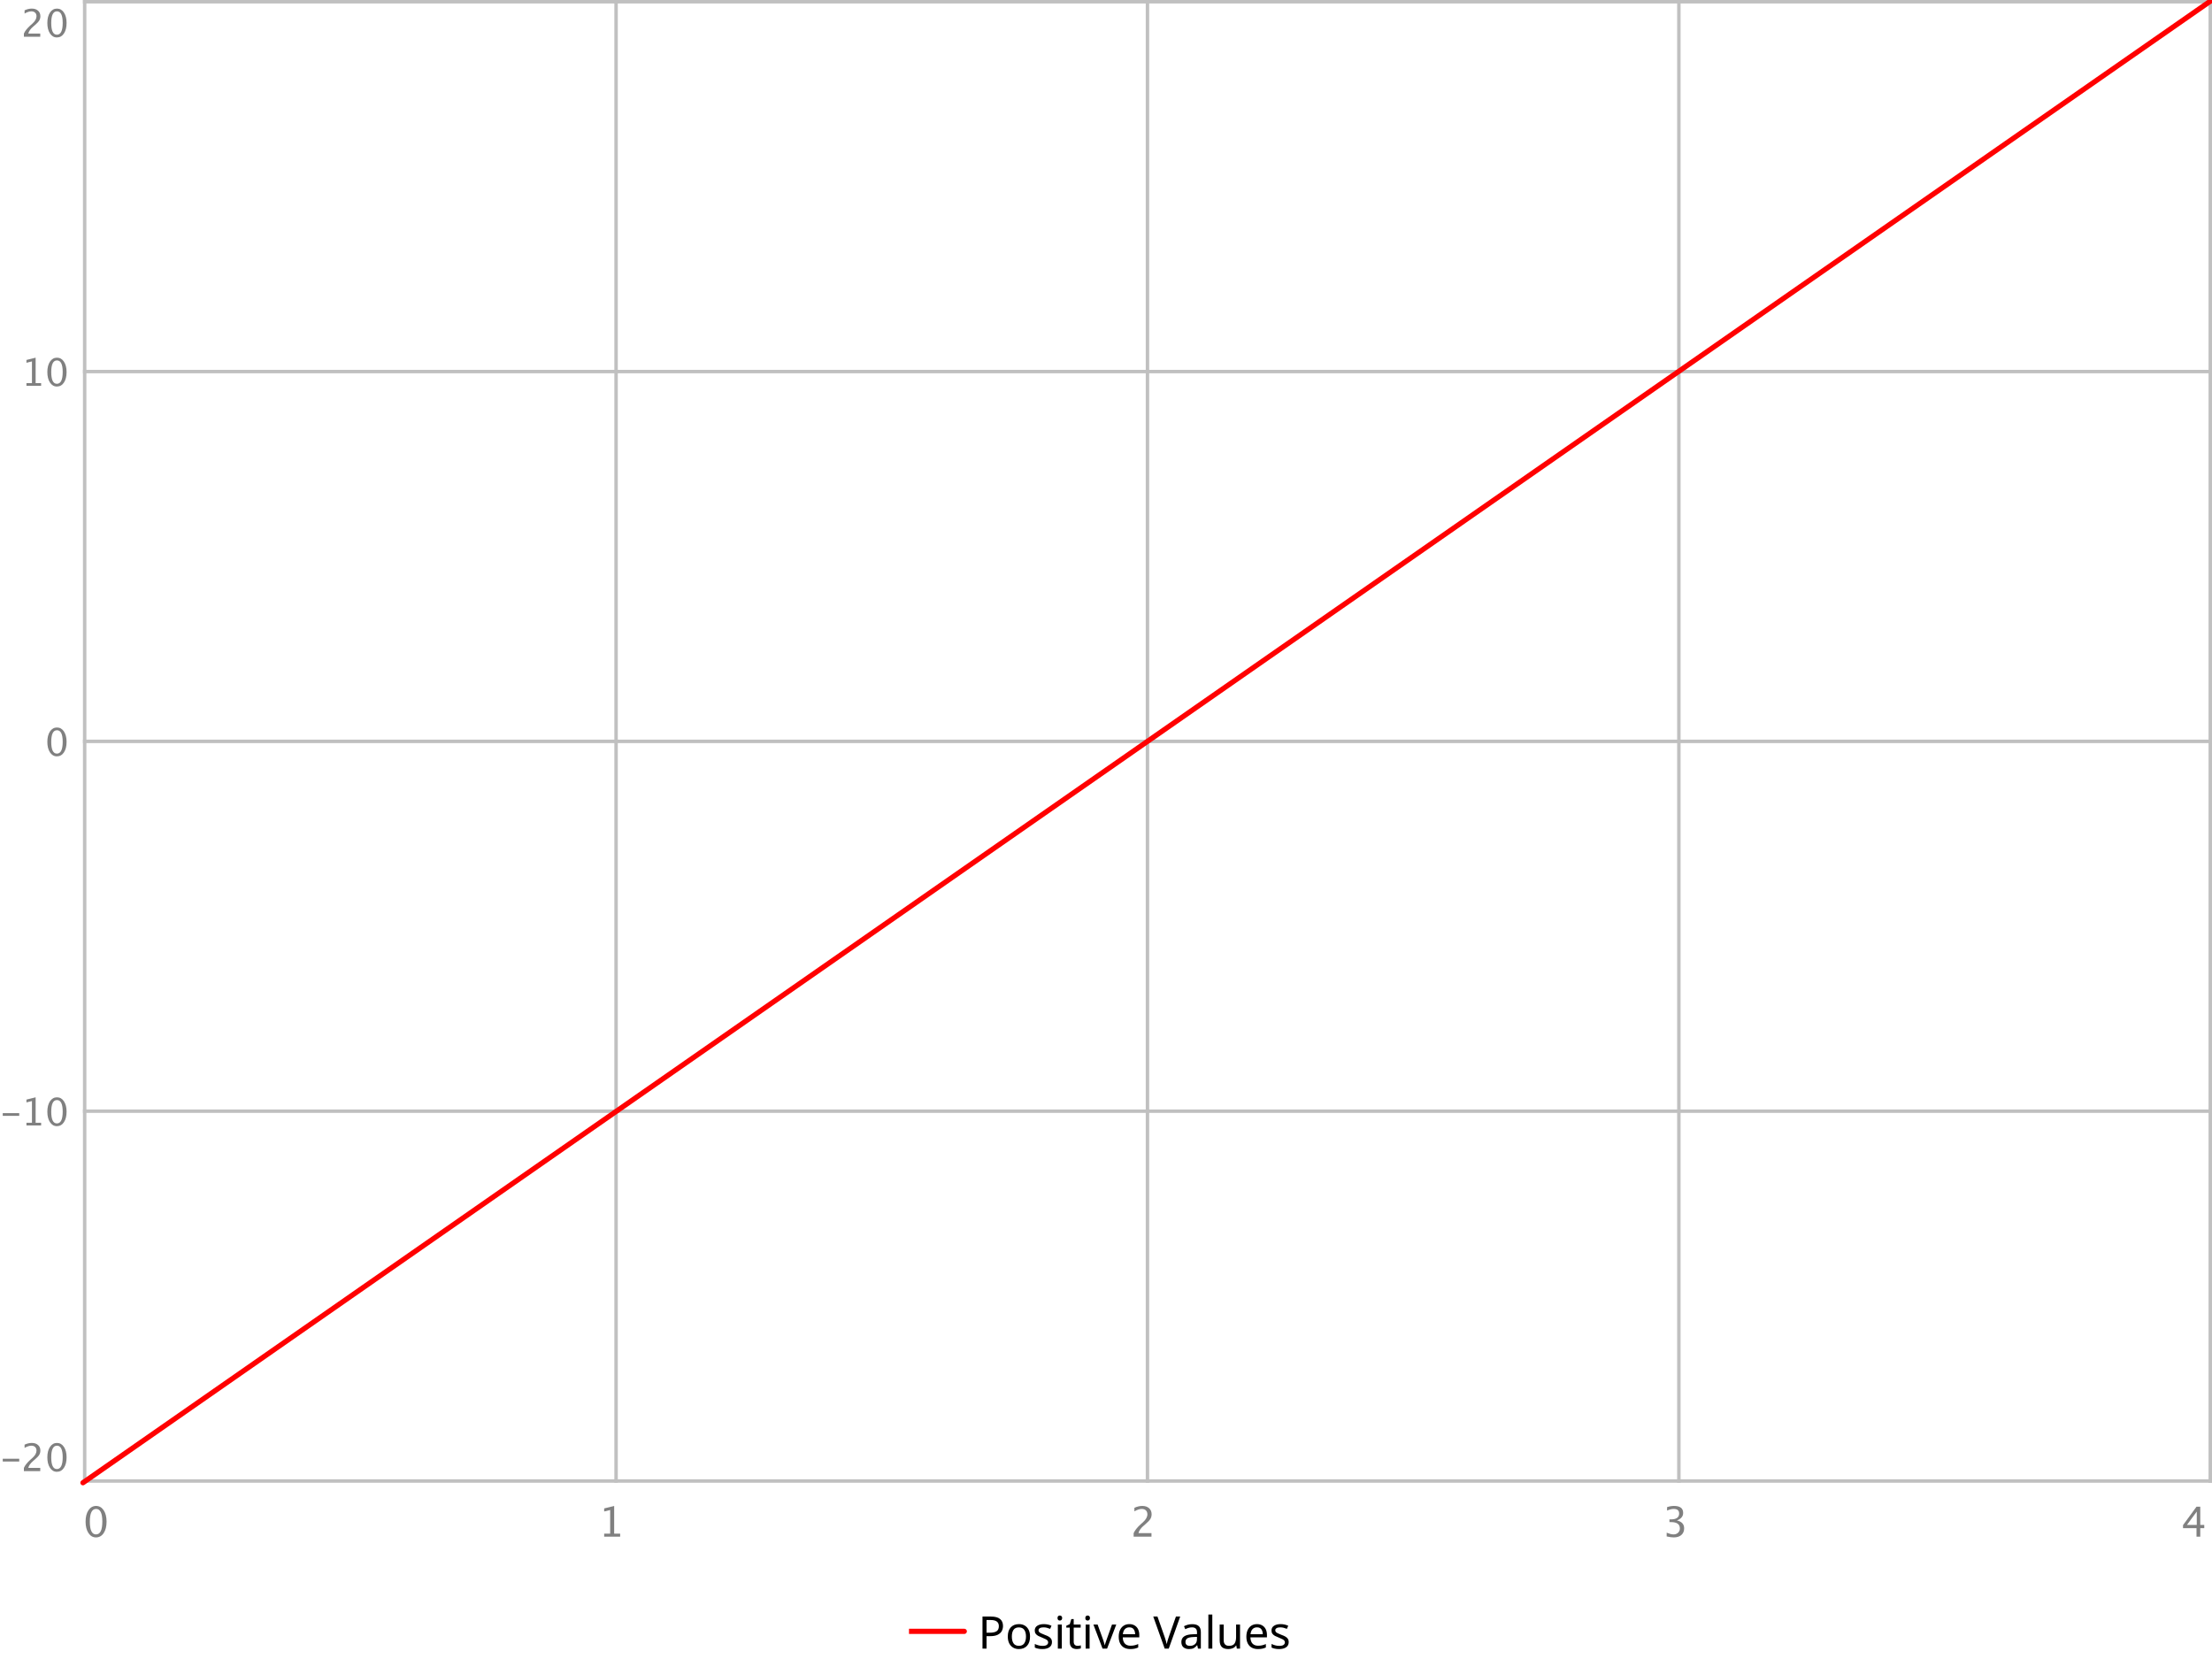
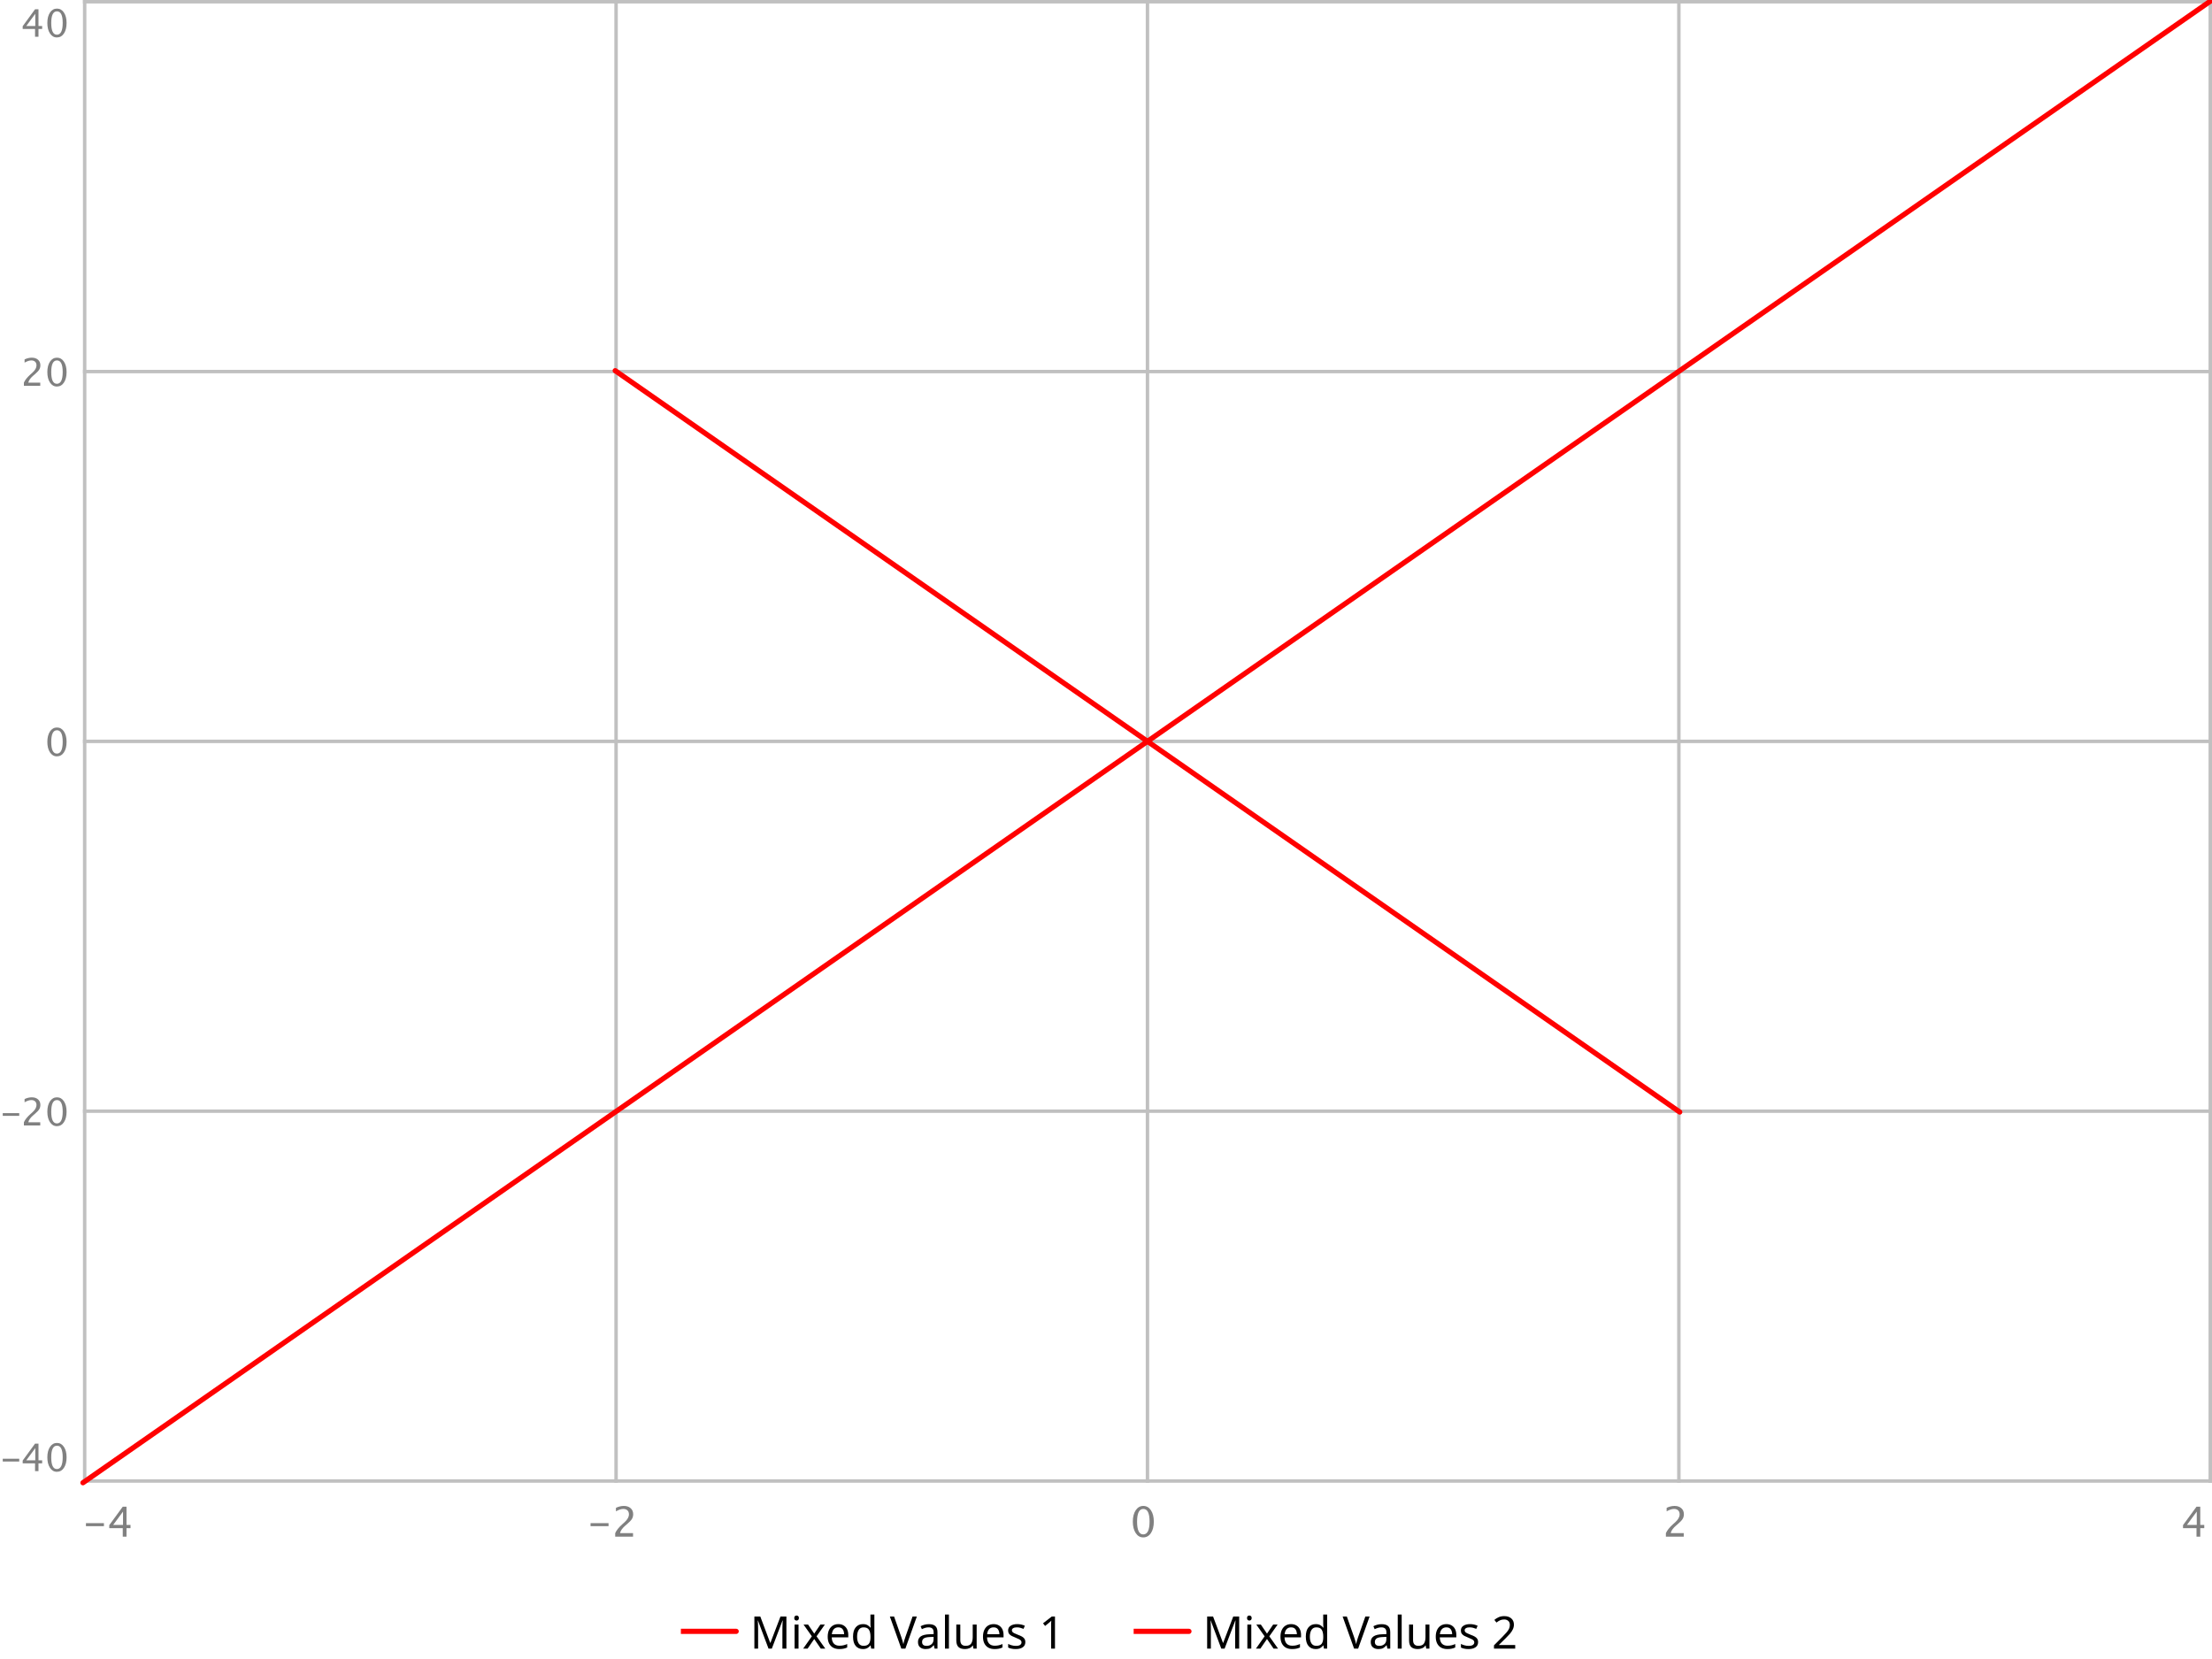
<svg xmlns="http://www.w3.org/2000/svg" color-interpolation="auto" color-rendering="auto" contentScriptType="text/ecmascript" contentStyleType="text/css" fill="black" fill-opacity="1" font-family="'Dialog'" font-size="12px" font-style="normal" font-weight="normal" height="480" image-rendering="auto" preserveAspectRatio="xMidYMid meet" shape-rendering="auto" stroke="black" stroke-dasharray="none" stroke-dashoffset="0" stroke-linecap="square" stroke-linejoin="miter" stroke-miterlimit="10" stroke-opacity="1" stroke-width="1" text-rendering="auto" version="1.0" width="640" zoomAndPan="magnify">
  <defs id="genericDefs" />
  <g>
    <defs id="defs1">
      <clipPath clipPathUnits="userSpaceOnUse" id="clipPath1">
        <path d="M0 0 L153 0 L153 15 L0 15 L0 0 Z" />
      </clipPath>
      <clipPath clipPathUnits="userSpaceOnUse" id="clipPath2">
        <path d="M0 0 L20 0 L20 13 L0 13 L0 0 Z" />
      </clipPath>
      <clipPath clipPathUnits="userSpaceOnUse" id="clipPath3">
-         <path d="M0 0 L114 0 L114 16 L0 16 L0 0 Z" />
+         <path d="M0 0 L246 0 L246 16 L0 16 L0 0 Z" />
      </clipPath>
      <clipPath clipPathUnits="userSpaceOnUse" id="clipPath4">
-         <path d="M0 0 L0 16 L114 16 L114 0 Z" />
+         <path d="M0 0 L0 16 L115 16 L115 0 Z" />
      </clipPath>
    </defs>
    <g fill="silver" stroke="silver" stroke-linecap="butt" stroke-linejoin="bevel">
      <line fill="none" x1="24" x2="640" y1="0.5" y2="0.5" />
      <line fill="none" x1="24" x2="640" y1="107.5" y2="107.5" />
      <line fill="none" x1="24" x2="640" y1="214.5" y2="214.5" />
      <line fill="none" x1="24" x2="640" y1="321.5" y2="321.5" />
      <line fill="none" x1="24" x2="640" y1="428.5" y2="428.5" />
      <line fill="none" x1="24.5" x2="24.5" y1="0" y2="429" />
      <line fill="none" x1="178.25" x2="178.25" y1="0" y2="429" />
      <line fill="none" x1="332" x2="332" y1="0" y2="429" />
      <line fill="none" x1="485.75" x2="485.75" y1="0" y2="429" />
      <line fill="none" x1="639.5" x2="639.5" y1="0" y2="429" />
    </g>
    <g fill="gray" font-family="'Lucida Grande'" stroke="gray" stroke-linecap="butt" stroke-linejoin="bevel" transform="translate(24,433)">
+       <path clip-path="url(#clipPath1)" d="M0.867 8.566 L0.867 7.699 L6.07 7.699 L6.07 8.566 ZM11.518 11.602 L11.518 9.146 L7.615 9.146 L7.615 8.273 L11.518 2.93 L12.602 2.93 L12.602 8.203 L13.762 8.203 L13.762 9.146 L12.602 9.146 L12.602 11.602 ZM8.746 8.203 L11.594 8.203 L11.594 4.348 Z" stroke="none" />
+     </g>
+     <g fill="gray" font-family="'Lucida Grande'" stroke="gray" stroke-linecap="butt" stroke-linejoin="bevel" transform="translate(170,433)">
+       <path clip-path="url(#clipPath1)" d="M0.867 8.566 L0.867 7.699 L6.07 7.699 L6.07 8.566 ZM7.996 11.602 L7.996 10.588 Q8.5 9.41 10.035 8.021 L10.697 7.43 Q11.975 6.275 11.975 5.139 Q11.975 4.412 11.538 3.996 Q11.102 3.58 10.34 3.58 Q9.438 3.58 8.213 4.277 L8.213 3.258 Q9.367 2.713 10.504 2.713 Q11.723 2.713 12.461 3.369 Q13.199 4.025 13.199 5.109 Q13.199 5.889 12.827 6.492 Q12.455 7.096 11.441 7.957 L10.996 8.338 Q9.607 9.516 9.391 10.588 L13.158 10.588 L13.158 11.602 Z" stroke="none" />
+     </g>
+     <g fill="gray" font-family="'Lucida Grande'" stroke="gray" stroke-linecap="butt" stroke-linejoin="bevel" transform="translate(327,433)">
      <path clip-path="url(#clipPath1)" d="M3.762 11.818 Q2.42 11.818 1.591 10.556 Q0.762 9.293 0.762 7.26 Q0.762 5.209 1.597 3.961 Q2.432 2.713 3.797 2.713 Q5.162 2.713 5.997 3.961 Q6.832 5.209 6.832 7.242 Q6.832 9.328 5.997 10.573 Q5.162 11.818 3.762 11.818 ZM3.773 10.951 Q5.607 10.951 5.607 7.225 Q5.607 3.58 3.797 3.58 Q1.992 3.58 1.992 7.26 Q1.992 10.951 3.773 10.951 Z" stroke="none" />
    </g>
-     <g fill="gray" font-family="'Lucida Grande'" stroke="gray" stroke-linecap="butt" stroke-linejoin="bevel" transform="translate(173,433)">
-       <path clip-path="url(#clipPath1)" d="M1.805 11.602 L1.805 10.734 L3.539 10.734 L3.539 3.891 L1.805 4.324 L1.805 3.434 L4.699 2.713 L4.699 10.734 L6.434 10.734 L6.434 11.602 Z" stroke="none" />
-     </g>
-     <g fill="gray" font-family="'Lucida Grande'" stroke="gray" stroke-linecap="butt" stroke-linejoin="bevel" transform="translate(327,433)">
+     <g fill="gray" font-family="'Lucida Grande'" stroke="gray" stroke-linecap="butt" stroke-linejoin="bevel" transform="translate(481,433)">
      <path clip-path="url(#clipPath1)" d="M0.996 11.602 L0.996 10.588 Q1.5 9.41 3.035 8.021 L3.697 7.43 Q4.975 6.275 4.975 5.139 Q4.975 4.412 4.538 3.996 Q4.102 3.58 3.34 3.58 Q2.438 3.58 1.213 4.277 L1.213 3.258 Q2.367 2.713 3.504 2.713 Q4.723 2.713 5.461 3.369 Q6.199 4.025 6.199 5.109 Q6.199 5.889 5.827 6.492 Q5.455 7.096 4.441 7.957 L3.996 8.338 Q2.607 9.516 2.391 10.588 L6.158 10.588 L6.158 11.602 Z" stroke="none" />
-     </g>
-     <g fill="gray" font-family="'Lucida Grande'" stroke="gray" stroke-linecap="butt" stroke-linejoin="bevel" transform="translate(481,433)">
-       <path clip-path="url(#clipPath1)" d="M1.219 11.537 L1.219 10.459 Q2.461 10.951 3.176 10.951 Q4.002 10.951 4.521 10.468 Q5.039 9.984 5.039 9.217 Q5.039 7.389 2.478 7.389 L2.022 7.389 L2.022 6.609 L2.426 6.604 Q4.828 6.604 4.828 4.91 Q4.828 3.58 3.246 3.58 Q2.379 3.58 1.336 4.066 L1.336 3.059 Q2.361 2.713 3.328 2.713 Q5.988 2.713 5.988 4.723 Q5.988 6.252 4.178 6.902 Q6.275 7.389 6.275 9.199 Q6.275 10.424 5.467 11.121 Q4.658 11.818 3.246 11.818 Q2.443 11.818 1.219 11.537 Z" stroke="none" />
    </g>
    <g fill="gray" font-family="'Lucida Grande'" stroke="gray" stroke-linecap="butt" stroke-linejoin="bevel" transform="translate(631,433)">
      <path clip-path="url(#clipPath1)" d="M4.518 11.602 L4.518 9.146 L0.615 9.146 L0.615 8.273 L4.518 2.93 L5.602 2.93 L5.602 8.203 L6.762 8.203 L6.762 9.146 L5.602 9.146 L5.602 11.602 ZM1.746 8.203 L4.594 8.203 L4.594 4.348 Z" stroke="none" />
    </g>
    <g fill="gray" font-family="'Lucida Grande'" font-size="11px" stroke="gray" stroke-linecap="butt" stroke-linejoin="bevel" transform="translate(0,415)">
-       <path clip-path="url(#clipPath2)" d="M0.795 7.853 L0.795 7.058 L5.564 7.058 L5.564 7.853 ZM6.913 10.635 L6.913 9.706 Q7.375 8.626 8.782 7.353 L9.389 6.811 Q10.56 5.752 10.56 4.71 Q10.56 4.044 10.16 3.663 Q9.76 3.282 9.062 3.282 Q8.234 3.282 7.112 3.921 L7.112 2.986 Q8.17 2.487 9.212 2.487 Q10.329 2.487 11.006 3.088 Q11.683 3.69 11.683 4.684 Q11.683 5.398 11.342 5.951 Q11.001 6.504 10.071 7.294 L9.663 7.643 Q8.39 8.723 8.191 9.706 L11.645 9.706 L11.645 10.635 ZM16.448 10.834 Q15.218 10.834 14.458 9.676 Q13.698 8.519 13.698 6.655 Q13.698 4.775 14.464 3.631 Q15.229 2.487 16.48 2.487 Q17.732 2.487 18.497 3.631 Q19.263 4.775 19.263 6.639 Q19.263 8.551 18.497 9.692 Q17.732 10.834 16.448 10.834 ZM16.459 10.039 Q18.14 10.039 18.14 6.623 Q18.14 3.282 16.48 3.282 Q14.826 3.282 14.826 6.655 Q14.826 10.039 16.459 10.039 Z" stroke="none" />
+       <path clip-path="url(#clipPath2)" d="M0.795 7.853 L0.795 7.058 L5.564 7.058 L5.564 7.853 ZM10.141 10.635 L10.141 8.384 L6.564 8.384 L6.564 7.584 L10.141 2.686 L11.135 2.686 L11.135 7.519 L12.198 7.519 L12.198 8.384 L11.135 8.384 L11.135 10.635 ZM7.601 7.519 L10.211 7.519 L10.211 3.985 ZM16.448 10.834 Q15.218 10.834 14.458 9.676 Q13.698 8.519 13.698 6.655 Q13.698 4.775 14.464 3.631 Q15.229 2.487 16.48 2.487 Q17.732 2.487 18.497 3.631 Q19.263 4.775 19.263 6.639 Q19.263 8.551 18.497 9.692 Q17.732 10.834 16.448 10.834 ZM16.459 10.039 Q18.14 10.039 18.14 6.623 Q18.14 3.282 16.48 3.282 Q14.826 3.282 14.826 6.655 Q14.826 10.039 16.459 10.039 Z" stroke="none" />
    </g>
    <g fill="gray" font-family="'Lucida Grande'" font-size="11px" stroke="gray" stroke-linecap="butt" stroke-linejoin="bevel" transform="translate(0,315)">
-       <path clip-path="url(#clipPath2)" d="M0.795 7.853 L0.795 7.058 L5.564 7.058 L5.564 7.853 ZM7.654 10.635 L7.654 9.84 L9.244 9.84 L9.244 3.566 L7.654 3.964 L7.654 3.147 L10.308 2.487 L10.308 9.84 L11.898 9.84 L11.898 10.635 ZM16.448 10.834 Q15.218 10.834 14.458 9.676 Q13.698 8.519 13.698 6.655 Q13.698 4.775 14.464 3.631 Q15.229 2.487 16.48 2.487 Q17.732 2.487 18.497 3.631 Q19.263 4.775 19.263 6.639 Q19.263 8.551 18.497 9.692 Q17.732 10.834 16.448 10.834 ZM16.459 10.039 Q18.14 10.039 18.14 6.623 Q18.14 3.282 16.48 3.282 Q14.826 3.282 14.826 6.655 Q14.826 10.039 16.459 10.039 Z" stroke="none" />
+       <path clip-path="url(#clipPath2)" d="M0.795 7.853 L0.795 7.058 L5.564 7.058 L5.564 7.853 ZM6.913 10.635 L6.913 9.706 Q7.375 8.626 8.782 7.353 L9.389 6.811 Q10.56 5.752 10.56 4.71 Q10.56 4.044 10.16 3.663 Q9.76 3.282 9.062 3.282 Q8.234 3.282 7.112 3.921 L7.112 2.986 Q8.17 2.487 9.212 2.487 Q10.329 2.487 11.006 3.088 Q11.683 3.69 11.683 4.684 Q11.683 5.398 11.342 5.951 Q11.001 6.504 10.071 7.294 L9.663 7.643 Q8.39 8.723 8.191 9.706 L11.645 9.706 L11.645 10.635 ZM16.448 10.834 Q15.218 10.834 14.458 9.676 Q13.698 8.519 13.698 6.655 Q13.698 4.775 14.464 3.631 Q15.229 2.487 16.48 2.487 Q17.732 2.487 18.497 3.631 Q19.263 4.775 19.263 6.639 Q19.263 8.551 18.497 9.692 Q17.732 10.834 16.448 10.834 ZM16.459 10.039 Q18.14 10.039 18.14 6.623 Q18.14 3.282 16.48 3.282 Q14.826 3.282 14.826 6.655 Q14.826 10.039 16.459 10.039 Z" stroke="none" />
    </g>
    <g fill="gray" font-family="'Lucida Grande'" font-size="11px" stroke="gray" stroke-linecap="butt" stroke-linejoin="bevel" transform="translate(0,208)">
      <path clip-path="url(#clipPath2)" d="M16.448 10.834 Q15.218 10.834 14.458 9.676 Q13.698 8.519 13.698 6.655 Q13.698 4.775 14.464 3.631 Q15.229 2.487 16.48 2.487 Q17.732 2.487 18.497 3.631 Q19.263 4.775 19.263 6.639 Q19.263 8.551 18.497 9.692 Q17.732 10.834 16.448 10.834 ZM16.459 10.039 Q18.14 10.039 18.14 6.623 Q18.14 3.282 16.48 3.282 Q14.826 3.282 14.826 6.655 Q14.826 10.039 16.459 10.039 Z" stroke="none" />
    </g>
    <g fill="gray" font-family="'Lucida Grande'" font-size="11px" stroke="gray" stroke-linecap="butt" stroke-linejoin="bevel" transform="translate(0,101)">
-       <path clip-path="url(#clipPath2)" d="M7.654 10.635 L7.654 9.84 L9.244 9.84 L9.244 3.566 L7.654 3.964 L7.654 3.147 L10.308 2.487 L10.308 9.84 L11.898 9.84 L11.898 10.635 ZM16.448 10.834 Q15.218 10.834 14.458 9.676 Q13.698 8.519 13.698 6.655 Q13.698 4.775 14.464 3.631 Q15.229 2.487 16.48 2.487 Q17.732 2.487 18.497 3.631 Q19.263 4.775 19.263 6.639 Q19.263 8.551 18.497 9.692 Q17.732 10.834 16.448 10.834 ZM16.459 10.039 Q18.14 10.039 18.14 6.623 Q18.14 3.282 16.48 3.282 Q14.826 3.282 14.826 6.655 Q14.826 10.039 16.459 10.039 Z" stroke="none" />
+       <path clip-path="url(#clipPath2)" d="M6.913 10.635 L6.913 9.706 Q7.375 8.626 8.782 7.353 L9.389 6.811 Q10.56 5.752 10.56 4.71 Q10.56 4.044 10.16 3.663 Q9.76 3.282 9.062 3.282 Q8.234 3.282 7.112 3.921 L7.112 2.986 Q8.17 2.487 9.212 2.487 Q10.329 2.487 11.006 3.088 Q11.683 3.69 11.683 4.684 Q11.683 5.398 11.342 5.951 Q11.001 6.504 10.071 7.294 L9.663 7.643 Q8.39 8.723 8.191 9.706 L11.645 9.706 L11.645 10.635 ZM16.448 10.834 Q15.218 10.834 14.458 9.676 Q13.698 8.519 13.698 6.655 Q13.698 4.775 14.464 3.631 Q15.229 2.487 16.48 2.487 Q17.732 2.487 18.497 3.631 Q19.263 4.775 19.263 6.639 Q19.263 8.551 18.497 9.692 Q17.732 10.834 16.448 10.834 ZM16.459 10.039 Q18.14 10.039 18.14 6.623 Q18.14 3.282 16.48 3.282 Q14.826 3.282 14.826 6.655 Q14.826 10.039 16.459 10.039 Z" stroke="none" />
    </g>
    <g fill="gray" font-family="'Lucida Grande'" font-size="11px" stroke="gray" stroke-linecap="butt" stroke-linejoin="bevel">
-       <path clip-path="url(#clipPath2)" d="M6.913 10.635 L6.913 9.706 Q7.375 8.626 8.782 7.353 L9.389 6.811 Q10.56 5.752 10.56 4.71 Q10.56 4.044 10.16 3.663 Q9.76 3.282 9.062 3.282 Q8.234 3.282 7.112 3.921 L7.112 2.986 Q8.17 2.487 9.212 2.487 Q10.329 2.487 11.006 3.088 Q11.683 3.69 11.683 4.684 Q11.683 5.398 11.342 5.951 Q11.001 6.504 10.071 7.294 L9.663 7.643 Q8.39 8.723 8.191 9.706 L11.645 9.706 L11.645 10.635 ZM16.448 10.834 Q15.218 10.834 14.458 9.676 Q13.698 8.519 13.698 6.655 Q13.698 4.775 14.464 3.631 Q15.229 2.487 16.48 2.487 Q17.732 2.487 18.497 3.631 Q19.263 4.775 19.263 6.639 Q19.263 8.551 18.497 9.692 Q17.732 10.834 16.448 10.834 ZM16.459 10.039 Q18.14 10.039 18.14 6.623 Q18.14 3.282 16.48 3.282 Q14.826 3.282 14.826 6.655 Q14.826 10.039 16.459 10.039 Z" stroke="none" />
+       <path clip-path="url(#clipPath2)" d="M10.141 10.635 L10.141 8.384 L6.564 8.384 L6.564 7.584 L10.141 2.686 L11.135 2.686 L11.135 7.519 L12.198 7.519 L12.198 8.384 L11.135 8.384 L11.135 10.635 ZM7.601 7.519 L10.211 7.519 L10.211 3.985 ZM16.448 10.834 Q15.218 10.834 14.458 9.676 Q13.698 8.519 13.698 6.655 Q13.698 4.775 14.464 3.631 Q15.229 2.487 16.48 2.487 Q17.732 2.487 18.497 3.631 Q19.263 4.775 19.263 6.639 Q19.263 8.551 18.497 9.692 Q17.732 10.834 16.448 10.834 ZM16.459 10.039 Q18.14 10.039 18.14 6.623 Q18.14 3.282 16.48 3.282 Q14.826 3.282 14.826 6.655 Q14.826 10.039 16.459 10.039 Z" stroke="none" />
    </g>
    <g fill="red" stroke="red" stroke-linecap="round" stroke-linejoin="round" stroke-width="1.5">
-       <path d="M24 429 L178 321.75 L332 214.5 L486 107.25 L640 0" fill="none" />
+       <path d="M24 429 L101 375.375 L178 321.75 L255 268.125 L332 214.5 L409 160.875 L486 107.25 L563 53.625 L640 0" fill="none" />
+       <path d="M178 107.25 L255 160.875 L332 214.5 L409 268.125 L486 321.75" fill="none" />
    </g>
-     <g fill="red" font-family="'Lucida Grande'" font-size="13px" stroke="red" stroke-linecap="round" stroke-linejoin="round" stroke-width="1.5" transform="translate(263,464)">
+     <g fill="red" font-family="'Lucida Grande'" font-size="13px" stroke="red" stroke-linecap="round" stroke-linejoin="round" stroke-width="1.5" transform="translate(328,464)">
      <line clip-path="url(#clipPath4)" fill="none" x1="0" x2="16" y1="8" y2="8" />
-       <text clip-path="url(#clipPath4)" fill="black" stroke="none" text-rendering="optimizeLegibility" x="20" xml:space="preserve" y="13">Positive Values</text>
+       <text clip-path="url(#clipPath4)" fill="black" stroke="none" text-rendering="optimizeLegibility" x="20" xml:space="preserve" y="13">Mixed Values 2</text>
+     </g>
+     <g fill="red" font-family="'Lucida Grande'" font-size="13px" stroke="red" stroke-linecap="round" stroke-linejoin="round" stroke-width="1.5" transform="translate(197,464)">
+       <line clip-path="url(#clipPath4)" fill="none" x1="0" x2="16" y1="8" y2="8" />
+       <text clip-path="url(#clipPath4)" fill="black" stroke="none" text-rendering="optimizeLegibility" x="20" xml:space="preserve" y="13">Mixed Values 1</text>
    </g>
  </g>
</svg>
